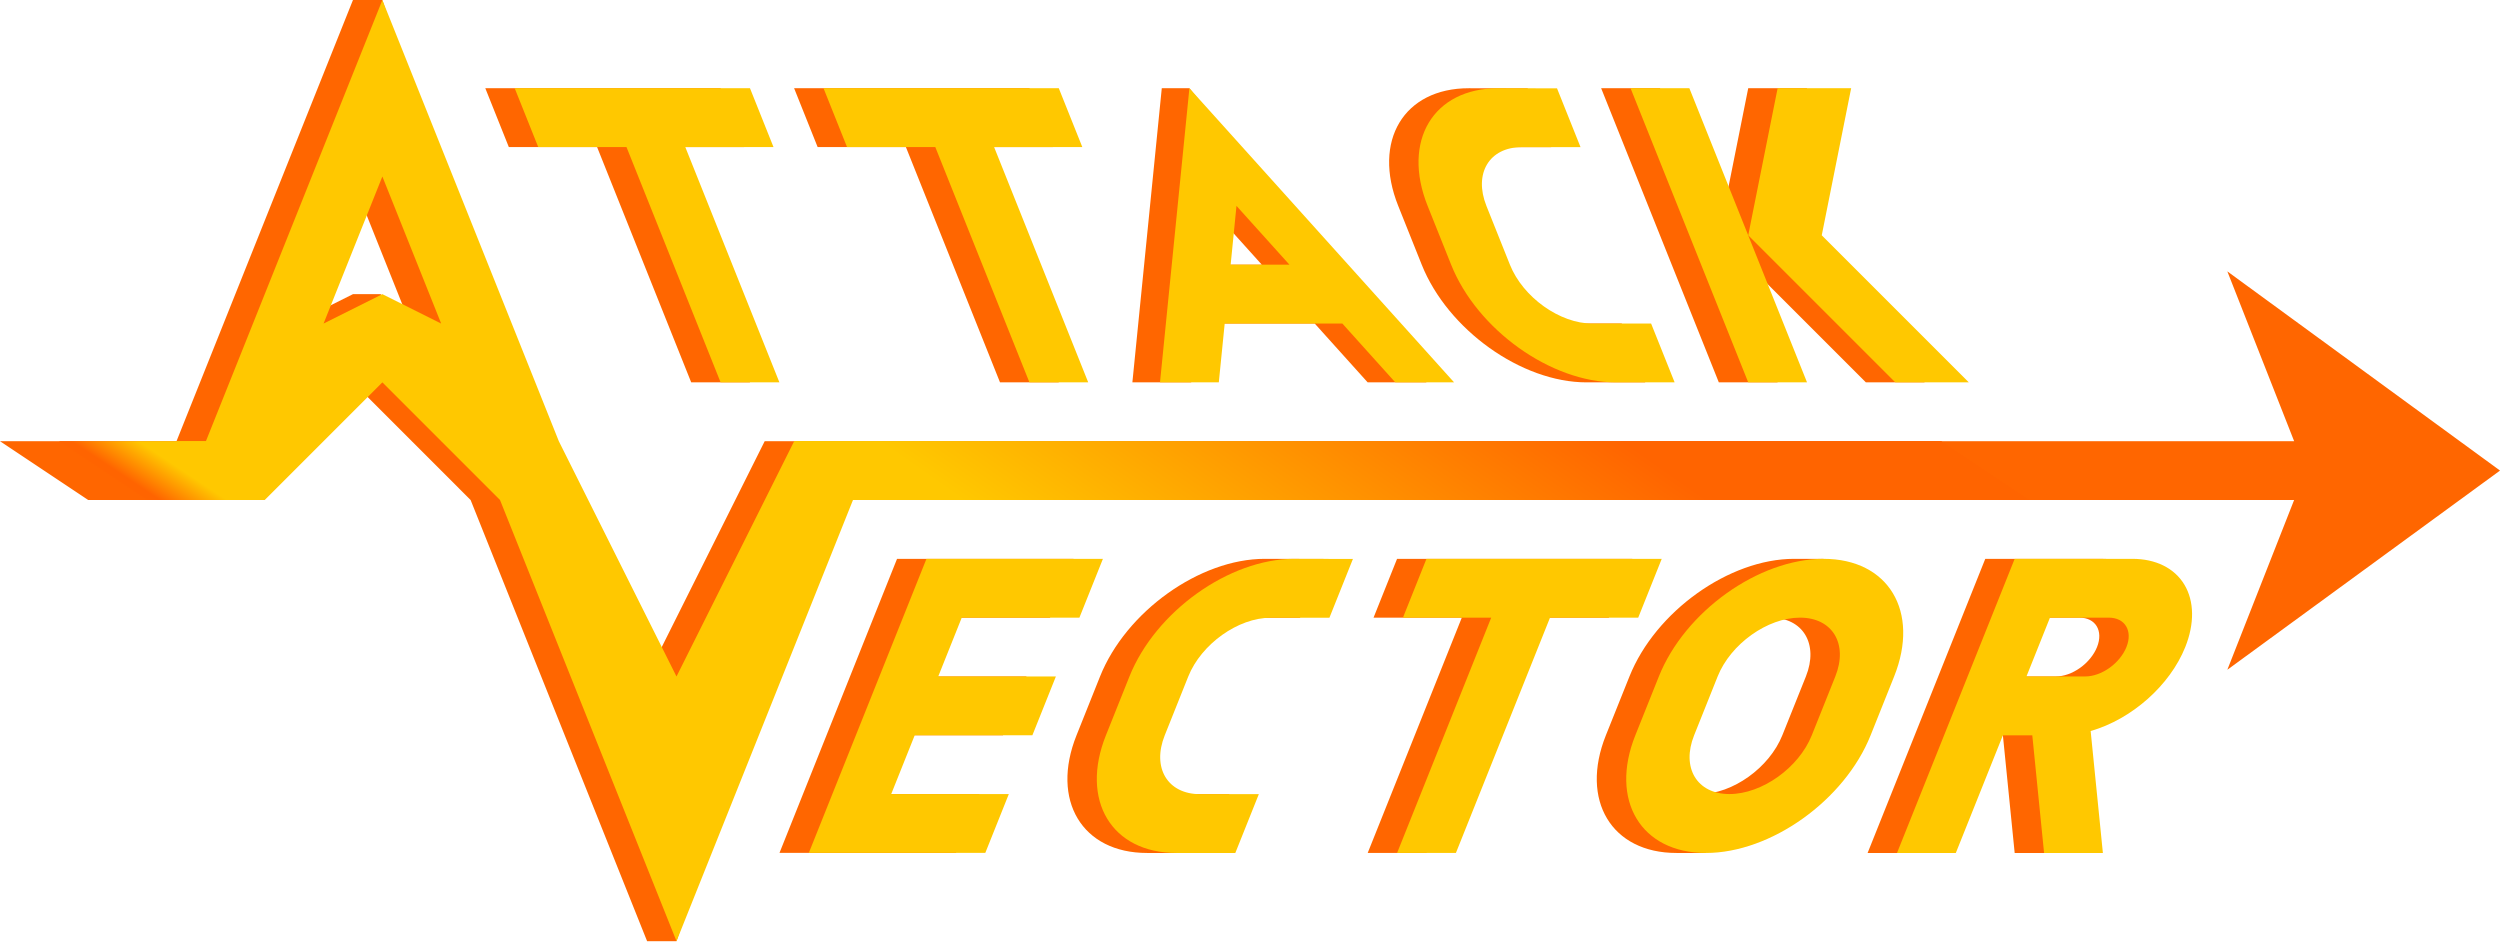
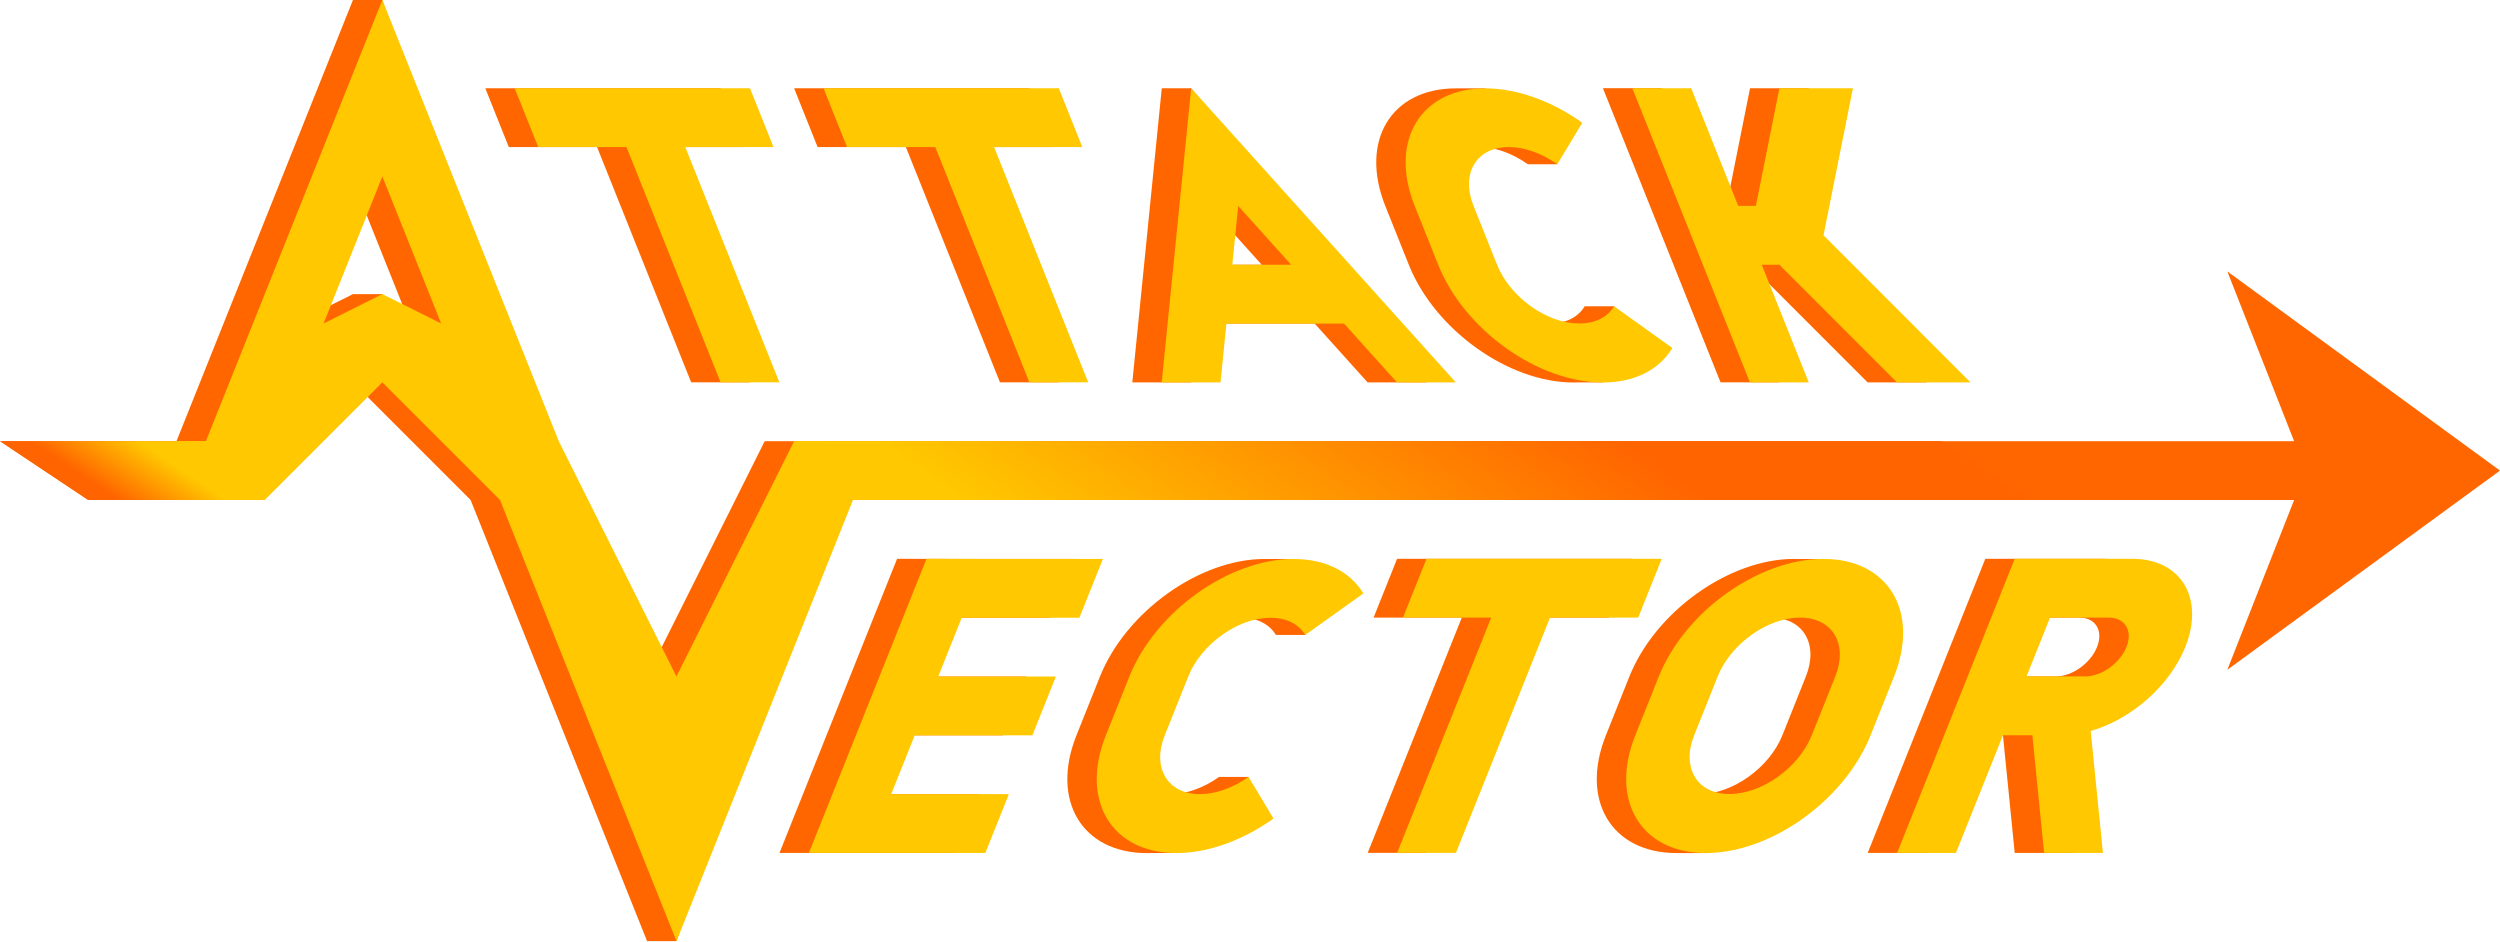
<svg xmlns="http://www.w3.org/2000/svg" xmlns:xlink="http://www.w3.org/1999/xlink" width="680" height="256" viewBox="0 0 179.917 67.733" version="1.1" id="svg1">
  <defs id="defs1">
+     <linearGradient id="linearGradient124">
+       <stop style="stop-color:#ffc800;stop-opacity:1;" offset="0.043" id="stop123" />
+       <stop style="stop-color:#ff6400;stop-opacity:1;" offset="0.611" id="stop124" />
+     </linearGradient>
    <linearGradient id="linearGradient218">
      <stop style="stop-color:#ffc800;stop-opacity:1;" offset="0.043" id="stop217" />
      <stop style="stop-color:#ff6400;stop-opacity:1;" offset="0.64" id="stop218" />
    </linearGradient>
    <linearGradient id="linearGradient215">
      <stop style="stop-color:#ffc800;stop-opacity:1;" offset="0.043" id="stop215" />
      <stop style="stop-color:#ff6400;stop-opacity:1;" offset="0.396" id="stop216" />
    </linearGradient>
-     <linearGradient xlink:href="#linearGradient218" id="linearGradient329" gradientUnits="userSpaceOnUse" gradientTransform="matrix(-2,0,0,-2,111.3896,292.6291)" x1="22.754" y1="82.55" x2="19.05" y2="87.842" />
-     <linearGradient xlink:href="#linearGradient218" id="linearGradient330" gradientUnits="userSpaceOnUse" gradientTransform="matrix(-2,0,0,-2,111.3896,292.6291)" x1="22.754" y1="82.55" x2="19.05" y2="87.842" />
-     <linearGradient xlink:href="#linearGradient215" id="linearGradient331" gradientUnits="userSpaceOnUse" gradientTransform="matrix(2,0,0,2,9.789583,-36.5125)" x1="22.754" y1="82.55" x2="22.225" y2="83.344" />
+     <linearGradient xlink:href="#linearGradient218" id="linearGradient329" gradientUnits="userSpaceOnUse" gradientTransform="matrix(-8,0,0,-8,241.3,692.15)" x1="22.754" y1="82.55" x2="19.05" y2="87.842" />
+     <linearGradient xlink:href="#linearGradient218" id="linearGradient330" gradientUnits="userSpaceOnUse" gradientTransform="matrix(-8,0,0,-8,241.3,692.15)" x1="22.754" y1="82.55" x2="19.05" y2="87.842" />
+     <linearGradient xlink:href="#linearGradient215" id="linearGradient331" gradientUnits="userSpaceOnUse" gradientTransform="matrix(8,0,0,8,-165.1,-624.4166)" x1="22.754" y1="82.55" x2="22.225" y2="83.344" />
+     <linearGradient xlink:href="#linearGradient124" id="linearGradient29" gradientUnits="userSpaceOnUse" gradientTransform="matrix(2,0,0,2,-27.78125,-151.8708)" x1="22.754" y1="82.55" x2="22.225" y2="83.344" />
+     <linearGradient xlink:href="#linearGradient218" id="linearGradient30" gradientUnits="userSpaceOnUse" gradientTransform="matrix(-2,0,0,-2,73.81873,177.2708)" x1="22.754" y1="82.55" x2="19.05" y2="87.842" />
+     <linearGradient xlink:href="#linearGradient218" id="linearGradient31" gradientUnits="userSpaceOnUse" gradientTransform="matrix(-2,0,0,-2,73.81873,177.2708)" x1="22.754" y1="82.55" x2="19.05" y2="87.842" />
  </defs>
-   <g id="g1" transform="translate(-51.06458,-119.5917)">
-     <g id="g2" transform="matrix(4,0,0,4,-153.1937,-358.775)" style="stroke-width:0.25">
-       <path id="path303" style="fill:#ff6600;fill-opacity:1;stroke:none;stroke-width:0.007;stroke-linejoin:miter;stroke-miterlimit:5;stroke-dasharray:none" d="m 57.415,119.592 -3.175,7.938 -3.175,-10e-6 1.587,1.058 2.646,1e-5 2.117,-2.117 2.117,2.117 3.175,7.937 0.529,1e-5 2.646,-7.938 26.458,-1e-5 -1.202,3.055 4.906,-3.584 -4.906,-3.584 1.202,3.055 -27.517,10e-6 -2.117,4.233 -2.117,-4.233 -2.646,-7.938 z m -0.032,3.175 1.058,2.646 -0.529,-0.529 -0.497,1e-5 -1.058,0.529 z" />
-       <path style="fill:#ff6600;fill-opacity:1;stroke:none;stroke-width:0.007;stroke-linecap:butt;stroke-linejoin:miter;stroke-miterlimit:5;stroke-dasharray:none" d="m 65.352,121.179 h 4.233 l 0.423,1.058 h -1.587 l 1.693,4.233 h -1.058 l -1.693,-4.233 h -1.588 z" id="path304" />
-       <path style="fill:#ff6600;fill-opacity:1;stroke:none;stroke-width:0.007;stroke-linecap:butt;stroke-linejoin:miter;stroke-miterlimit:5;stroke-dasharray:none" d="m 59.796,121.179 h 4.233 l 0.423,1.058 h -1.587 l 1.693,4.233 h -1.058 l -1.693,-4.233 h -1.588 z" id="path305" />
-       <path id="path306" style="fill:#ff6600;fill-opacity:1;stroke:none;stroke-width:0.007;stroke-linecap:butt;stroke-linejoin:round;stroke-miterlimit:5;stroke-dasharray:none" d="m 77.491,121.179 a 2.582,1.735 39.345 0 0 -1.27,2.117 l 0.423,1.058 a 2.582,1.735 39.345 0 0 2.963,2.117 h 1.058 l -0.423,-1.058 h -1.058 a 1.291,0.868 39.345 0 1 -1.482,-1.058 l -0.423,-1.058 a 1.291,0.868 39.345 0 1 0.635,-1.058 h 1.058 l -0.423,-1.058 z" />
-       <path style="fill:#ff6600;fill-opacity:1;stroke:none;stroke-width:0.007;stroke-linecap:butt;stroke-linejoin:miter;stroke-miterlimit:5;stroke-dasharray:none" d="m 81.989,126.471 -2.117,-5.292 h 1.058 l 2.117,5.292 z" id="path307" />
-       <path style="fill:#ff6600;fill-opacity:1;stroke:none;stroke-width:0.007;stroke-linecap:butt;stroke-linejoin:miter;stroke-miterlimit:5;stroke-dasharray:none" d="m 81.989,123.825 0.529,-2.646 h 1.058 l -0.529,2.646 2.646,2.646 h -1.058 z" id="path308" />
-       <path id="path309" style="fill:#ff6600;fill-opacity:1;stroke:none;stroke-width:0.007;stroke-linecap:butt;stroke-linejoin:miter;stroke-miterlimit:5;stroke-dasharray:none" d="m 71.967,121.179 -0.529,5.292 h 1.058 l 0.106,-1.058 h 2.117 l 0.952,1.058 h 1.058 l -4.265,-5.292 z m 0.847,2.117 0.953,1.058 h -1.058 z" />
-       <path id="path310" style="fill:#ff6600;fill-opacity:1;stroke:none;stroke-width:0.007;stroke-linecap:butt;stroke-linejoin:miter;stroke-miterlimit:5;stroke-dasharray:none" d="m 86.783,129.646 -2.117,5.292 h 1.058 l 0.847,-2.117 h 0.529 l 0.212,2.117 h 1.058 l -0.22,-2.194 a 1.301,1.936 50.655 0 0 1.702,-1.51 1.301,1.936 50.655 0 0 -0.953,-1.587 h -0.002 z m 0.635,1.058 h 1.055 0.003 a 0.434,0.645 50.655 0 1 0.318,0.529 0.434,0.645 50.655 0 1 -0.741,0.529 h -1.058 z" />
-       <path style="fill:#ff6600;fill-opacity:1;stroke:none;stroke-width:0.007;stroke-linecap:butt;stroke-linejoin:miter;stroke-miterlimit:5;stroke-dasharray:none" d="m 67.204,129.646 h 3.175 l -0.423,1.058 h -2.117 l -0.423,1.058 h 2.117 l -0.423,1.058 h -2.117 l -0.423,1.058 h 2.117 l -0.423,1.058 h -3.175 z" id="path311" />
-       <path style="fill:#ff6600;fill-opacity:1;stroke:none;stroke-width:0.007;stroke-linecap:butt;stroke-linejoin:miter;stroke-miterlimit:5;stroke-dasharray:none" d="m 76.2,129.646 h 4.233 l -0.423,1.058 h -1.587 l -1.693,4.233 h -1.058 l 1.693,-4.233 h -1.588 z" id="path312" />
-       <path id="path313" style="fill:#ff6600;fill-opacity:1;stroke:none;stroke-width:0.007;stroke-linecap:butt;stroke-linejoin:round;stroke-miterlimit:5;stroke-dasharray:none" d="m 73.819,129.646 a 1.735,2.582 50.655 0 0 -2.963,2.117 l -0.423,1.058 a 1.735,2.582 50.655 0 0 1.27,2.117 l 1.058,2e-5 0.423,-1.058 h -1.058 a 0.868,1.291 50.655 0 1 -0.635,-1.058 l 0.423,-1.058 a 0.868,1.291 50.655 0 1 1.482,-1.058 h 1.058 l 0.423,-1.058 z" />
-       <path id="path314" style="fill:#ff6600;fill-opacity:1;stroke:none;stroke-width:0.007;stroke-linecap:butt;stroke-linejoin:round;stroke-miterlimit:5;stroke-dasharray:none" d="m 83.344,129.646 c -1.169,0 -2.496,0.948 -2.963,2.117 l -0.424,1.058 c -0.468,1.169 0.101,2.117 1.27,2.117 h 0.529 v -0.061 c 1.016,-0.226 2.036,-1.061 2.434,-2.056 l 0.424,-1.058 c 0.39,-0.976 0.059,-1.797 -0.741,-2.042 v -0.074 z m -0.424,1.058 c 0.585,0 0.869,0.474 0.636,1.058 l -0.424,1.058 c -0.234,0.585 -0.897,1.058 -1.481,1.058 -0.585,0 -0.869,-0.474 -0.636,-1.058 l 0.424,-1.058 c 0.234,-0.585 0.897,-1.058 1.481,-1.058 z" />
-       <path id="path315" style="fill:#ffc800;fill-opacity:1;stroke:none;stroke-width:0.007;stroke-linejoin:miter;stroke-miterlimit:5;stroke-dasharray:none" d="m 57.944,119.592 -3.175,7.938 h -0.529 l 1.058,1.058 h 0.529 l 2.117,-2.117 2.117,2.117 3.175,7.937 3.175,-7.937 h 0.529 l -1.058,-1.058 h -0.529 l -2.117,4.233 -2.117,-4.233 z m 0,3.175 1.058,2.646 -1.058,-0.529 -1.058,0.529 z" />
-       <path id="path316" style="fill:#ffc800;fill-opacity:1;stroke:none;stroke-width:0.007;stroke-linecap:butt;stroke-linejoin:miter;stroke-miterlimit:5;stroke-dasharray:none" d="m 87.312,129.646 -2.117,5.292 h 1.058 l 0.847,-2.117 h 0.529 l 0.212,2.117 h 1.058 l -0.22,-2.194 a 1.301,1.936 50.655 0 0 1.702,-1.51 1.301,1.936 50.655 0 0 -0.953,-1.588 h -0.002 z m 0.635,1.058 h 1.055 0.003 a 0.434,0.645 50.655 0 1 0.318,0.529 0.434,0.645 50.655 0 1 -0.741,0.529 h -1.058 z" />
-       <path style="fill:#ffc800;fill-opacity:1;stroke:none;stroke-width:0.007;stroke-linecap:butt;stroke-linejoin:miter;stroke-miterlimit:5;stroke-dasharray:none" d="m 67.733,129.646 h 3.175 l -0.423,1.058 h -2.117 l -0.423,1.058 h 2.117 l -0.423,1.058 h -2.117 l -0.423,1.058 H 69.215 l -0.423,1.058 h -3.175 z" id="path317" />
-       <path style="fill:#ffc800;fill-opacity:1;stroke:none;stroke-width:0.007;stroke-linecap:butt;stroke-linejoin:miter;stroke-miterlimit:5;stroke-dasharray:none" d="m 76.729,129.646 h 4.233 l -0.423,1.058 h -1.587 l -1.693,4.233 h -1.058 l 1.693,-4.233 h -1.588 z" id="path318" />
-       <path id="path319" style="fill:#ffc800;fill-opacity:1;stroke:none;stroke-width:0.007;stroke-linecap:butt;stroke-linejoin:round;stroke-miterlimit:5;stroke-dasharray:none" d="m 74.348,129.646 a 1.735,2.582 50.655 0 0 -2.963,2.117 l -0.423,1.058 a 1.735,2.582 50.655 0 0 1.27,2.117 h 1.058 l 0.423,-1.058 h -1.058 a 0.868,1.291 50.655 0 1 -0.635,-1.058 l 0.423,-1.058 a 0.868,1.291 50.655 0 1 1.482,-1.058 h 1.058 l 0.423,-1.058 z" />
-       <path id="path320" style="fill:#ffc800;fill-opacity:1;stroke:none;stroke-width:0.007;stroke-linecap:butt;stroke-linejoin:round;stroke-miterlimit:5;stroke-dasharray:none" d="m 83.873,129.646 c -1.169,-1e-5 -2.496,0.948 -2.963,2.117 l -0.423,1.058 c -0.468,1.169 0.101,2.117 1.27,2.117 1.169,0 2.496,-0.948 2.963,-2.117 l 0.423,-1.058 c 0.468,-1.169 -0.101,-2.117 -1.27,-2.117 z m -0.423,1.058 c 0.585,0 0.869,0.474 0.635,1.058 l -0.423,1.058 c -0.234,0.585 -0.897,1.058 -1.482,1.058 -0.585,0 -0.869,-0.474 -0.635,-1.058 l 0.423,-1.058 c 0.234,-0.585 0.897,-1.058 1.482,-1.058 z" />
-       <path style="fill:#ffc800;fill-opacity:1;stroke:none;stroke-width:0.007;stroke-linecap:butt;stroke-linejoin:miter;stroke-miterlimit:5;stroke-dasharray:none" d="m 65.881,121.179 h 4.233 l 0.423,1.058 h -1.587 l 1.693,4.233 h -1.058 l -1.693,-4.233 h -1.588 z" id="path321" />
-       <path style="fill:#ffc800;fill-opacity:1;stroke:none;stroke-width:0.007;stroke-linecap:butt;stroke-linejoin:miter;stroke-miterlimit:5;stroke-dasharray:none" d="m 60.325,121.179 h 4.233 l 0.423,1.058 h -1.587 l 1.693,4.233 h -1.058 l -1.693,-4.233 h -1.588 z" id="path322" />
-       <path id="path323" style="fill:#ffc800;fill-opacity:1;stroke:none;stroke-width:0.007;stroke-linecap:butt;stroke-linejoin:round;stroke-miterlimit:5;stroke-dasharray:none" d="m 78.02,121.179 a 2.582,1.735 39.345 0 0 -1.27,2.117 l 0.423,1.058 a 2.582,1.735 39.345 0 0 2.963,2.117 h 1.058 l -0.423,-1.058 h -1.058 a 1.291,0.868 39.345 0 1 -1.482,-1.058 l -0.423,-1.058 a 1.291,0.868 39.345 0 1 0.635,-1.058 h 1.058 l -0.423,-1.058 z" />
-       <path style="fill:#ffc800;fill-opacity:1;stroke:none;stroke-width:0.007;stroke-linecap:butt;stroke-linejoin:miter;stroke-miterlimit:5;stroke-dasharray:none" d="m 82.518,126.471 -2.117,-5.292 h 1.058 l 2.117,5.292 z" id="path324" />
-       <path style="fill:#ffc800;fill-opacity:1;stroke:none;stroke-width:0.007;stroke-linecap:butt;stroke-linejoin:miter;stroke-miterlimit:5;stroke-dasharray:none" d="m 82.518,123.825 0.529,-2.646 1.323,-1e-5 -0.529,2.646 2.646,2.646 -1.323,10e-6 z" id="path325" />
-       <path id="path326" style="fill:#ffc800;fill-opacity:1;stroke:none;stroke-width:0.007;stroke-linecap:butt;stroke-linejoin:miter;stroke-miterlimit:5;stroke-dasharray:none" d="m 72.464,121.179 -0.529,5.292 h 1.058 l 0.106,-1.058 h 2.117 l 0.952,1.058 h 1.058 z m 0.847,2.117 0.953,1.058 h -1.058 z" />
-       <path style="fill:url(#linearGradient331);fill-opacity:1;stroke:none;stroke-width:0.007;stroke-linecap:butt;stroke-linejoin:round;stroke-miterlimit:5;stroke-dasharray:none" d="m 54.769,127.529 1.058,1.058 h -2.117 l -1.587,-1.058 z" id="path327" />
-       <path style="fill:url(#linearGradient330);fill-opacity:1;stroke:none;stroke-width:0.007;stroke-linecap:butt;stroke-linejoin:round;stroke-miterlimit:5;stroke-dasharray:none" d="m 66.41,128.588 -1.058,-1.058 h 20.637 l 1.587,1.058 z" id="path328" />
-       <path style="fill:url(#linearGradient329);fill-opacity:1;stroke:none;stroke-width:0.007;stroke-linecap:butt;stroke-linejoin:round;stroke-miterlimit:5;stroke-dasharray:none" d="m 66.41,128.588 -1.058,-1.058 h 20.637 l 1.587,1.058 z" id="path329" />
+   <g id="g1" style="display:none">
+     <path id="path303" style="fill:#ff6600;fill-opacity:1;stroke:none;stroke-width:0.026;stroke-linejoin:miter;stroke-miterlimit:5;stroke-dasharray:none" d="m 25.4,0 -12.7,31.75 L 2e-6,31.75 l 6.35,4.233 10.583,4e-5 8.467,-8.467 8.467,8.467 12.7,31.75 2.117,4e-5 10.583,-31.75 105.833,-4e-5 -4.808,12.22 19.625,-14.337 -19.625,-14.337 4.808,12.22 -110.067,4e-5 L 46.567,48.683 38.1,31.75 27.517,0 Z m -0.128,12.7 4.233,10.583 -2.117,-2.117 -1.989,4e-5 -4.233,2.117 z" />
+     <path style="fill:#ff6600;fill-opacity:1;stroke:none;stroke-width:0.026;stroke-linecap:butt;stroke-linejoin:miter;stroke-miterlimit:5;stroke-dasharray:none" d="m 57.15,6.35 h 16.933 l 1.693,4.233 h -6.35 l 6.773,16.933 h -4.233 l -6.773,-16.933 h -6.35 z" id="path304" />
+     <path style="fill:#ff6600;fill-opacity:1;stroke:none;stroke-width:0.026;stroke-linecap:butt;stroke-linejoin:miter;stroke-miterlimit:5;stroke-dasharray:none" d="M 34.925,6.35 H 51.858 l 1.693,4.233 h -6.35 l 6.773,16.933 H 49.742 L 42.968,10.583 h -6.35 z" id="path305" />
+     <path id="path306" style="fill:#ff6600;fill-opacity:1;stroke:none;stroke-width:0.026;stroke-linecap:butt;stroke-linejoin:round;stroke-miterlimit:5;stroke-dasharray:none" d="m 105.705,6.35 a 10.328,6.941 39.345 0 0 -5.08,8.467 l 1.693,4.233 a 10.328,6.941 39.345 0 0 11.853,8.467 h 4.233 l -1.693,-4.233 h -4.233 a 5.164,3.471 39.345 0 1 -5.927,-4.233 l -1.693,-4.233 a 5.164,3.471 39.345 0 1 2.54,-4.233 h 4.233 l -1.693,-4.233 z" />
+     <path style="fill:#ff6600;fill-opacity:1;stroke:none;stroke-width:0.026;stroke-linecap:butt;stroke-linejoin:miter;stroke-miterlimit:5;stroke-dasharray:none" d="M 123.697,27.517 115.23,6.35 h 4.233 l 8.467,21.167 z" id="path307" />
+     <path style="fill:#ff6600;fill-opacity:1;stroke:none;stroke-width:0.026;stroke-linecap:butt;stroke-linejoin:miter;stroke-miterlimit:5;stroke-dasharray:none" d="m 123.697,16.933 2.117,-10.583 h 4.233 l -2.117,10.583 10.583,10.583 h -4.233 z" id="path308" />
+     <path id="path309" style="fill:#ff6600;fill-opacity:1;stroke:none;stroke-width:0.026;stroke-linecap:butt;stroke-linejoin:miter;stroke-miterlimit:5;stroke-dasharray:none" d="m 83.608,6.35 -2.117,21.167 h 4.233 l 0.423,-4.233 h 8.467 l 3.81,4.233 h 4.233 L 85.597,6.35 Z m 3.387,8.467 3.81,4.233 H 86.572 Z" />
+     <path id="path310" style="fill:#ff6600;fill-opacity:1;stroke:none;stroke-width:0.026;stroke-linecap:butt;stroke-linejoin:miter;stroke-miterlimit:5;stroke-dasharray:none" d="m 142.875,40.217 -8.467,21.167 h 4.233 l 3.387,-8.467 h 2.117 l 0.847,8.467 h 4.233 l -0.88,-8.777 a 5.206,7.746 50.655 0 0 6.806,-6.04 5.206,7.746 50.655 0 0 -3.81,-6.35 h -0.008 z m 2.54,4.233 h 4.221 0.012 a 1.735,2.582 50.655 0 1 1.27,2.117 1.735,2.582 50.655 0 1 -2.963,2.117 h -4.233 z" />
+     <path style="fill:#ff6600;fill-opacity:1;stroke:none;stroke-width:0.026;stroke-linecap:butt;stroke-linejoin:miter;stroke-miterlimit:5;stroke-dasharray:none" d="m 64.558,40.217 h 12.7 L 75.565,44.45 h -8.467 l -1.693,4.233 h 8.467 l -1.693,4.233 H 63.712 L 62.018,57.15 h 8.467 l -1.693,4.233 h -12.7 z" id="path311" />
+     <path style="fill:#ff6600;fill-opacity:1;stroke:none;stroke-width:0.026;stroke-linecap:butt;stroke-linejoin:miter;stroke-miterlimit:5;stroke-dasharray:none" d="m 100.542,40.217 h 16.933 L 115.782,44.45 h -6.35 l -6.773,16.933 H 98.425 L 105.198,44.45 h -6.35 z" id="path312" />
+     <path id="path313" style="fill:#ff6600;fill-opacity:1;stroke:none;stroke-width:0.026;stroke-linecap:butt;stroke-linejoin:round;stroke-miterlimit:5;stroke-dasharray:none" d="m 91.017,40.217 a 6.941,10.328 50.655 0 0 -11.853,8.467 l -1.693,4.233 a 6.941,10.328 50.655 0 0 5.08,8.467 l 4.233,8e-5 1.693,-4.233 h -4.233 a 3.471,5.164 50.655 0 1 -2.54,-4.233 l 1.693,-4.233 a 3.471,5.164 50.655 0 1 5.927,-4.233 h 4.233 L 95.25,40.217 Z" />
+     <path id="path314" style="fill:#ff6600;fill-opacity:1;stroke:none;stroke-width:0.026;stroke-linecap:butt;stroke-linejoin:round;stroke-miterlimit:5;stroke-dasharray:none" d="m 129.117,40.217 c -4.676,0 -9.982,3.791 -11.853,8.467 l -1.695,4.233 c -1.87,4.676 0.405,8.467 5.081,8.467 h 2.117 v -0.244 c 4.063,-0.906 8.144,-4.243 9.736,-8.223 l 1.695,-4.233 c 1.561,-3.902 0.234,-7.188 -2.964,-8.169 v -0.298 z m -1.695,4.233 c 2.338,0 3.478,1.895 2.542,4.233 l -1.695,4.233 c -0.935,2.338 -3.586,4.233 -5.924,4.233 -2.338,0 -3.478,-1.895 -2.542,-4.233 l 1.695,-4.233 c 0.935,-2.338 3.586,-4.233 5.924,-4.233 z" />
+     <path id="path315" style="fill:#ffc800;fill-opacity:1;stroke:none;stroke-width:0.026;stroke-linejoin:miter;stroke-miterlimit:5;stroke-dasharray:none" d="m 27.517,4e-5 -12.7,31.75 h -2.117 l 4.233,4.233 h 2.117 l 8.467,-8.467 8.467,8.467 12.7,31.75 L 61.383,35.983 h 2.117 L 59.267,31.75 H 57.15 L 48.683,48.683 40.217,31.75 Z m 0,12.7 4.233,10.583 -4.233,-2.117 -4.233,2.117 z" />
+     <path id="path316" style="fill:#ffc800;fill-opacity:1;stroke:none;stroke-width:0.026;stroke-linecap:butt;stroke-linejoin:miter;stroke-miterlimit:5;stroke-dasharray:none" d="m 144.992,40.217 -8.467,21.167 h 4.233 l 3.387,-8.467 h 2.117 l 0.847,8.467 h 4.233 l -0.88,-8.777 a 5.206,7.746 50.655 0 0 6.806,-6.04 5.206,7.746 50.655 0 0 -3.81,-6.35 h -0.008 z m 2.54,4.233 h 4.221 0.012 a 1.735,2.582 50.655 0 1 1.27,2.117 1.735,2.582 50.655 0 1 -2.963,2.117 h -4.233 z" />
+     <path style="fill:#ffc800;fill-opacity:1;stroke:none;stroke-width:0.026;stroke-linecap:butt;stroke-linejoin:miter;stroke-miterlimit:5;stroke-dasharray:none" d="m 66.675,40.217 h 12.7 l -1.693,4.233 h -8.467 l -1.693,4.233 h 8.467 l -1.693,4.233 h -8.467 l -1.693,4.233 h 8.467 l -1.693,4.233 h -12.7 z" id="path317" />
+     <path style="fill:#ffc800;fill-opacity:1;stroke:none;stroke-width:0.026;stroke-linecap:butt;stroke-linejoin:miter;stroke-miterlimit:5;stroke-dasharray:none" d="m 102.658,40.217 h 16.933 l -1.693,4.233 h -6.35 l -6.773,16.933 h -4.233 l 6.773,-16.933 h -6.35 z" id="path318" />
+     <path id="path319" style="fill:#ffc800;fill-opacity:1;stroke:none;stroke-width:0.026;stroke-linecap:butt;stroke-linejoin:round;stroke-miterlimit:5;stroke-dasharray:none" d="m 93.133,40.217 a 6.941,10.328 50.655 0 0 -11.853,8.467 l -1.693,4.233 a 6.941,10.328 50.655 0 0 5.08,8.467 h 4.233 l 1.693,-4.233 h -4.233 a 3.471,5.164 50.655 0 1 -2.54,-4.233 l 1.693,-4.233 a 3.471,5.164 50.655 0 1 5.927,-4.233 h 4.233 l 1.693,-4.233 z" />
+     <path id="path320" style="fill:#ffc800;fill-opacity:1;stroke:none;stroke-width:0.026;stroke-linecap:butt;stroke-linejoin:round;stroke-miterlimit:5;stroke-dasharray:none" d="m 131.233,40.217 c -4.676,-4e-5 -9.983,3.791 -11.853,8.467 l -1.693,4.233 c -1.87,4.676 0.404,8.467 5.08,8.467 4.676,0 9.983,-3.791 11.853,-8.467 l 1.693,-4.233 c 1.87,-4.676 -0.404,-8.467 -5.08,-8.467 z M 129.54,44.45 c 2.338,0 3.475,1.895 2.54,4.233 l -1.693,4.233 c -0.935,2.338 -3.589,4.233 -5.927,4.233 -2.338,0 -3.475,-1.895 -2.54,-4.233 l 1.693,-4.233 c 0.935,-2.338 3.589,-4.233 5.927,-4.233 z" />
+     <path style="fill:#ffc800;fill-opacity:1;stroke:none;stroke-width:0.026;stroke-linecap:butt;stroke-linejoin:miter;stroke-miterlimit:5;stroke-dasharray:none" d="m 59.267,6.35 h 16.933 l 1.693,4.233 h -6.35 l 6.773,16.933 h -4.233 l -6.773,-16.933 h -6.35 z" id="path321" />
+     <path style="fill:#ffc800;fill-opacity:1;stroke:none;stroke-width:0.026;stroke-linecap:butt;stroke-linejoin:miter;stroke-miterlimit:5;stroke-dasharray:none" d="M 37.042,6.35 H 53.975 l 1.693,4.233 h -6.35 l 6.773,16.933 H 51.858 L 45.085,10.583 h -6.35 z" id="path322" />
+     <path id="path323" style="fill:#ffc800;fill-opacity:1;stroke:none;stroke-width:0.026;stroke-linecap:butt;stroke-linejoin:round;stroke-miterlimit:5;stroke-dasharray:none" d="m 107.822,6.35 a 10.328,6.941 39.345 0 0 -5.08,8.467 l 1.693,4.233 a 10.328,6.941 39.345 0 0 11.853,8.467 h 4.233 l -1.693,-4.233 h -4.233 A 5.164,3.471 39.345 0 1 108.669,19.05 l -1.693,-4.233 a 5.164,3.471 39.345 0 1 2.54,-4.233 h 4.233 L 112.055,6.35 Z" />
+     <path style="fill:#ffc800;fill-opacity:1;stroke:none;stroke-width:0.026;stroke-linecap:butt;stroke-linejoin:miter;stroke-miterlimit:5;stroke-dasharray:none" d="M 125.814,27.517 117.347,6.35 h 4.233 l 8.467,21.167 z" id="path324" />
+     <path style="fill:#ffc800;fill-opacity:1;stroke:none;stroke-width:0.026;stroke-linecap:butt;stroke-linejoin:miter;stroke-miterlimit:5;stroke-dasharray:none" d="m 125.814,16.933 2.117,-10.583 5.292,-4e-5 -2.117,10.583 10.583,10.583 -5.292,4e-5 z" id="path325" />
+     <path id="path326" style="fill:#ffc800;fill-opacity:1;stroke:none;stroke-width:0.026;stroke-linecap:butt;stroke-linejoin:miter;stroke-miterlimit:5;stroke-dasharray:none" d="m 85.597,6.35 -2.117,21.167 h 4.233 l 0.423,-4.233 h 8.467 l 3.81,4.233 h 4.233 z m 3.387,8.467 3.81,4.233 h -4.233 z" />
+     <path style="fill:url(#linearGradient331);fill-opacity:1;stroke:none;stroke-width:0.026;stroke-linecap:butt;stroke-linejoin:round;stroke-miterlimit:5;stroke-dasharray:none" d="m 14.817,31.75 4.233,4.233 h -8.467 l -6.35,-4.233 z" id="path327" />
+     <path style="fill:url(#linearGradient330);fill-opacity:1;stroke:none;stroke-width:0.026;stroke-linecap:butt;stroke-linejoin:round;stroke-miterlimit:5;stroke-dasharray:none" d="m 61.383,35.983 -4.233,-4.233 h 82.55 l 6.35,4.233 z" id="path328" />
+     <path style="fill:url(#linearGradient329);fill-opacity:1;stroke:none;stroke-width:0.026;stroke-linecap:butt;stroke-linejoin:round;stroke-miterlimit:5;stroke-dasharray:none" d="m 61.383,35.983 -4.233,-4.233 h 82.55 l 6.35,4.233 z" id="path329" />
+   </g>
+   <g id="g150" style="display:none">
+     <path id="rect35" style="fill:#ffc800;fill-opacity:1;stroke-width:0.026;stroke-linejoin:round;stroke-miterlimit:5" d="m 43.921,27.781 v 5.292 h 1.058 v -2.646 -2.646 z m 1.058,2.646 1.587,2.646 h 1.323 l -1.587,-2.646 1.587,-2.646 h -1.323 z" />
+     <g id="g126">
+       <path id="path125" style="fill:#ff6600;fill-opacity:1;stroke-width:0.026;stroke-linejoin:round;stroke-miterlimit:5" d="m 23.283,21.963 c -1.169,0 -2.117,0.948 -2.117,2.117 v 1.058 c -1.81e-4,1.169 0.947,2.117 2.116,2.117 0.031,-4e-6 0.063,-6.98e-4 0.094,-0.002 h 0.436 v -0.065 c 0.363,-0.094 0.699,-0.284 0.968,-0.554 L 24.56,25.884 H 24.031 c -0.198,0.198 -0.468,0.31 -0.748,0.31 -0.585,0 -1.058,-0.474 -1.058,-1.058 v -1.058 c 9.1e-5,-0.585 0.474,-1.058 1.059,-1.058 0.281,4.2e-5 0.55,0.112 0.748,0.31 h 0.529 l 0.218,-0.747 c -0.269,-0.269 -0.604,-0.458 -0.967,-0.552 v -0.067 z" />
+       <path id="path57" style="fill:#ff6600;fill-opacity:1;stroke-width:0.026;stroke-linejoin:round;stroke-miterlimit:5" d="m 32.808,21.962 a 2.117,2.117 45.003 0 0 -2.117,2.117 v 1.058 a 2.117,2.117 45.003 0 0 2.116,2.117 2.117,2.117 45.003 0 0 10e-4,0 2.117,2.117 45.003 0 0 0.001,0 h 0.527 v -0.067 a 2.117,2.117 45.003 0 0 1.588,-2.049 V 24.079 a 2.117,2.117 45.003 0 0 -1.587,-2.049 v -0.067 h -0.527 z m 0,1.056 a 1.058,1.058 45.003 0 1 1.058,1.058 1.058,1.058 45.003 0 1 0,0.002 v 1.054 a 1.058,1.058 45.003 0 1 0,0.002 1.058,1.058 45.003 0 1 -1.058,1.058 1.058,1.058 45.003 0 1 -1.058,-1.058 v -1.058 a 1.058,1.058 45.003 0 1 1.059,-1.058 z" />
+       <path id="path59" style="fill:#ff6600;fill-opacity:1;stroke-width:0.026;stroke-linejoin:round;stroke-miterlimit:5" d="m 25.665,21.96 -1.65e-4,1.058 h 1.587 l -6.61e-4,4.233 h 1.058 l 6.61e-4,-4.233 h 1.587 l 1.65e-4,-1.058 h -1.587 -1.058 z" />
+       <path id="path60" style="fill:#ff6600;fill-opacity:1;stroke-width:0.026;stroke-linejoin:round;stroke-miterlimit:5" d="m 16.669,21.96 -8.26e-4,5.292 h 1.058 2.117 l 1.65e-4,-1.058 h -2.117 l 1.65e-4,-1.058 h 2.117 l 1.66e-4,-1.058 h -2.117 l 1.65e-4,-1.058 h 2.117 l 1.65e-4,-1.058 h -2.117 z" />
+       <path id="path61" style="fill:#ff6600;fill-opacity:1;stroke:none;stroke-width:0.026;stroke-linecap:butt;stroke-linejoin:miter;stroke-miterlimit:5;stroke-dasharray:none" d="m 36.248,21.96 -8.93e-4,5.292 h 1.058 l 3.68e-4,-2.117 h 0.529 l 1.058,2.117 h 1.058 l -1.097,-2.194 a 1.587,1.588 45.017 0 0 1.098,-1.51 1.587,1.588 45.017 0 0 -1.587,-1.588 h -0.002 z m 1.058,1.058 h 1.055 0.003 a 0.529,0.529 44.812 0 1 0.529,0.529 0.529,0.529 44.812 0 1 -0.529,0.529 h -1.058 z" />
+       <path id="path62" style="fill:#ffc800;fill-opacity:1;stroke-width:0.026;stroke-linejoin:round;stroke-miterlimit:5" d="m 33.337,21.962 a 2.117,2.117 45.003 0 0 -2.117,2.117 l -1.65e-4,1.058 a 2.117,2.117 45.003 0 0 2.116,2.117 2.117,2.117 45.003 0 0 2.117,-2.117 l 1.65e-4,-1.058 A 2.117,2.117 45.003 0 0 33.337,21.962 Z m -1.65e-4,1.056 a 1.058,1.058 45.003 0 1 1.058,1.058 1.058,1.058 45.003 0 1 -10e-7,0.002 l -1.63e-4,1.054 a 1.058,1.058 45.003 0 1 -10e-7,0.002 1.058,1.058 45.003 0 1 -1.058,1.058 1.058,1.058 45.003 0 1 -1.058,-1.058 l 1.65e-4,-1.058 a 1.058,1.058 45.003 0 1 1.059,-1.058 z" />
+       <path id="path63" style="fill:#ffc800;fill-opacity:1;stroke-width:0.026;stroke-linejoin:round;stroke-miterlimit:5" d="m 23.812,21.962 a 2.117,2.117 45.003 0 0 -2.117,2.117 l -1.65e-4,1.058 a 2.117,2.117 45.003 0 0 2.116,2.117 2.117,2.117 45.003 0 0 1.498,-0.621 l -0.749,-0.749 a 1.058,1.058 45.003 0 1 -0.748,0.31 1.058,1.058 45.003 0 1 -1.058,-1.058 l 1.66e-4,-1.058 a 1.058,1.058 45.003 0 1 1.058,-1.058 1.058,1.058 45.003 0 1 0.748,0.31 l 0.747,-0.747 a 2.117,2.117 45.003 0 0 -1.495,-0.619 z" />
+       <path id="path64" style="fill:#ffc800;fill-opacity:1;stroke-width:0.026;stroke-linejoin:round;stroke-miterlimit:5" d="m 26.194,21.96 -1.65e-4,1.058 h 1.587 l -6.61e-4,4.233 h 1.058 l 6.61e-4,-4.233 h 1.587 l 1.65e-4,-1.058 h -1.587 -1.058 z" />
+       <path id="path65" style="fill:#ffc800;fill-opacity:1;stroke-width:0.026;stroke-linejoin:round;stroke-miterlimit:5" d="m 17.198,21.96 -8.26e-4,5.292 h 1.058 2.117 l 1.65e-4,-1.058 h -2.117 l 1.65e-4,-1.058 h 2.117 l 1.66e-4,-1.058 h -2.117 l 1.65e-4,-1.058 h 2.117 l 1.65e-4,-1.058 h -2.117 z" />
+       <path id="path66" style="fill:#ffc800;fill-opacity:1;stroke:none;stroke-width:0.026;stroke-linecap:butt;stroke-linejoin:miter;stroke-miterlimit:5;stroke-dasharray:none" d="m 36.777,21.96 -8.93e-4,5.292 h 1.058 l 3.68e-4,-2.117 h 0.529 l 1.058,2.117 h 1.058 l -1.097,-2.194 a 1.587,1.588 45.017 0 0 1.098,-1.51 1.587,1.588 45.017 0 0 -1.587,-1.588 h -0.002 z m 1.058,1.058 h 1.055 0.003 a 0.529,0.529 44.812 0 1 0.529,0.529 0.529,0.529 44.812 0 1 -0.529,0.529 h -1.058 z" />
+     </g>
+     <g id="g127">
+       <path style="fill:#ff6600;fill-opacity:1;stroke:none;stroke-width:0.026;stroke-linecap:butt;stroke-linejoin:miter;stroke-miterlimit:5;stroke-dasharray:none" d="m 22.754,29.633 h 4.233 l 1.1e-5,1.058 h -1.587 l -1e-6,4.233 h -1.058 l -2e-6,-4.233 H 22.754 Z" id="path67" />
+       <path style="fill:#ff6600;fill-opacity:1;stroke:none;stroke-width:0.026;stroke-linecap:butt;stroke-linejoin:miter;stroke-miterlimit:5;stroke-dasharray:none" d="m 17.198,29.633 h 4.233 l 1.1e-5,1.058 h -1.587 l 2e-6,4.233 h -1.058 l -2e-6,-4.233 h -1.588 z" id="path68" />
+       <path style="fill:#ff6600;fill-opacity:1;stroke:none;stroke-width:0.026;stroke-linecap:butt;stroke-linejoin:miter;stroke-miterlimit:5;stroke-dasharray:none" d="m 37.306,34.925 -4e-6,-5.292 h 1.058 l 6e-6,5.292 z" id="path70" />
+       <path style="fill:#ff6600;fill-opacity:1;stroke:none;stroke-width:0.026;stroke-linecap:butt;stroke-linejoin:miter;stroke-miterlimit:5;stroke-dasharray:none" d="m 38.365,32.279 1.587,-2.646 h 1.058 l -1.587,2.646 1.588,2.646 h -1.058 z" id="path71" />
+       <path id="path72" style="fill:#ff6600;fill-opacity:1;stroke:none;stroke-width:0.026;stroke-linecap:butt;stroke-linejoin:miter;stroke-miterlimit:5;stroke-dasharray:none" d="m 29.369,29.633 -2.646,5.292 h 1.058 l 0.529,-1.058 h 2.117 l 0.529,1.058 h 1.058 l -2.117,-5.292 z m 2e-6,2.117 0.529,1.058 h -1.058 z" />
+       <path style="fill:#ffc800;fill-opacity:1;stroke:none;stroke-width:0.026;stroke-linecap:butt;stroke-linejoin:miter;stroke-miterlimit:5;stroke-dasharray:none" d="m 23.283,29.633 h 4.233 l 1.1e-5,1.058 h -1.587 l 2e-6,4.233 h -1.058 l -2e-6,-4.233 h -1.588 z" id="path73" />
+       <path style="fill:#ffc800;fill-opacity:1;stroke:none;stroke-width:0.026;stroke-linecap:butt;stroke-linejoin:miter;stroke-miterlimit:5;stroke-dasharray:none" d="m 17.727,29.633 h 4.233 l 1.1e-5,1.058 h -1.587 l 2e-6,4.233 h -1.058 l -1e-6,-4.233 h -1.588 z" id="path74" />
+       <path style="fill:#ffc800;fill-opacity:1;stroke:none;stroke-width:0.026;stroke-linecap:butt;stroke-linejoin:miter;stroke-miterlimit:5;stroke-dasharray:none" d="m 37.835,34.925 -4e-6,-5.292 h 1.058 l -10e-7,5.292 z" id="path76" />
+       <path style="fill:#ffc800;fill-opacity:1;stroke:none;stroke-width:0.026;stroke-linecap:butt;stroke-linejoin:miter;stroke-miterlimit:5;stroke-dasharray:none" d="m 38.894,32.279 1.587,-2.646 1.323,-10e-6 -1.587,2.646 1.588,2.646 -1.323,1e-5 z" id="path77" />
+       <path id="path78" style="fill:#ffc800;fill-opacity:1;stroke:none;stroke-width:0.026;stroke-linecap:butt;stroke-linejoin:miter;stroke-miterlimit:5;stroke-dasharray:none" d="m 29.898,29.633 -2.646,5.292 h 1.058 l 0.529,-1.058 h 2.117 l 0.529,1.058 h 1.058 z m 2e-6,2.117 0.529,1.058 h -1.058 z" />
+       <path id="path79" style="fill:#ff6600;fill-opacity:1;stroke-width:0.026;stroke-linejoin:round;stroke-miterlimit:5" d="m 34.661,29.635 c -1.169,0 -2.117,0.948 -2.117,2.117 V 32.81 c -1.81e-4,1.169 0.947,2.117 2.116,2.117 0.031,-4e-6 0.063,-6.98e-4 0.094,-0.002 h 0.436 v -0.065 c 0.363,-0.094 0.699,-0.284 0.968,-0.554 l -0.22,-0.749 h -0.529 c -0.198,0.198 -0.468,0.31 -0.748,0.31 -0.585,0 -1.058,-0.474 -1.058,-1.058 v -1.058 c 9.1e-5,-0.585 0.474,-1.058 1.059,-1.058 0.281,4.2e-5 0.55,0.112 0.748,0.31 h 0.529 l 0.218,-0.747 C 35.887,29.985 35.552,29.796 35.19,29.703 V 29.635 Z" />
+       <path id="path80" style="fill:#ffc800;fill-opacity:1;stroke-width:0.026;stroke-linejoin:round;stroke-miterlimit:5" d="m 35.19,29.635 a 2.117,2.117 45.003 0 0 -2.117,2.117 l -1.65e-4,1.058 a 2.117,2.117 45.003 0 0 2.116,2.117 2.117,2.117 45.003 0 0 1.498,-0.621 l -0.749,-0.749 a 1.058,1.058 45.003 0 1 -0.748,0.31 1.058,1.058 45.003 0 1 -1.058,-1.058 l 1.66e-4,-1.058 a 1.058,1.058 45.003 0 1 1.058,-1.058 1.058,1.058 45.003 0 1 0.748,0.31 l 0.747,-0.747 a 2.117,2.117 45.003 0 0 -1.495,-0.619 z" />
    </g>
  </g>
+   <g id="g149" transform="matrix(4,0,0,4,-53.97499,-16.9333)" style="stroke-width:0.25">
+     <path id="path1" style="fill:#ff6600;fill-opacity:1;stroke:none;stroke-width:0.007;stroke-linejoin:miter;stroke-miterlimit:5;stroke-dasharray:none" d="m 19.844,4.233 -3.175,7.938 -3.175,-10e-6 1.587,1.058 2.646,10e-6 2.117,-2.117 2.117,2.117 3.175,7.937 0.529,10e-6 2.646,-7.937 26.458,-4e-6 -1.202,3.055 4.906,-3.584 -4.906,-3.584 1.202,3.055 -27.517,4e-6 -2.117,4.233 -2.117,-4.233 -2.646,-7.938 z m -0.032,3.175 1.058,2.646 -0.497,-0.529 -0.529,3.8e-6 -1.058,0.529 z" />
+     <path id="path13" style="fill:#ffc800;fill-opacity:1;stroke:none;stroke-width:0.007;stroke-linejoin:miter;stroke-miterlimit:5;stroke-dasharray:none" d="m 20.373,4.233 -3.175,7.938 h -0.529 l 1.058,1.058 h 0.529 l 2.117,-2.117 2.117,2.117 3.175,7.937 3.175,-7.937 h 0.529 l -1.058,-1.058 H 27.781 l -2.117,4.233 -2.117,-4.233 z m 0,3.175 1.058,2.646 -1.058,-0.529 -1.058,0.529 z" />
+     <path style="fill:url(#linearGradient29);fill-opacity:1;stroke:none;stroke-width:0.007;stroke-linecap:butt;stroke-linejoin:round;stroke-miterlimit:5;stroke-dasharray:none" d="m 17.198,12.171 1.058,1.058 -3.175,-8e-6 -1.587,-1.058 z" id="path25" />
+     <path style="fill:url(#linearGradient30);fill-opacity:1;stroke:none;stroke-width:0.007;stroke-linecap:butt;stroke-linejoin:round;stroke-miterlimit:5;stroke-dasharray:none" d="m 28.84,13.229 -1.058,-1.058 h 20.637 l 1.587,1.058 z" id="path26" />
+     <path style="fill:url(#linearGradient31);fill-opacity:1;stroke:none;stroke-width:0.007;stroke-linecap:butt;stroke-linejoin:round;stroke-miterlimit:5;stroke-dasharray:none" d="m 28.84,13.229 -1.058,-1.058 h 20.637 l 1.587,1.058 z" id="path27" />
+     <g id="g136" transform="matrix(1,0,-0.3996857,1,21.74185,-7.672919)" style="stroke-width:0.25">
+       <path id="path127" style="fill:#ff6600;fill-opacity:1;stroke-width:0.007;stroke-linejoin:round;stroke-miterlimit:5" d="m 23.283,21.963 c -1.169,0 -2.117,0.948 -2.117,2.117 v 1.058 c -1.81e-4,1.169 0.947,2.117 2.116,2.117 0.031,-4e-6 0.063,-6.98e-4 0.094,-0.002 h 0.436 v -0.065 c 0.363,-0.094 0.699,-0.284 0.968,-0.554 L 24.56,25.884 H 24.031 c -0.198,0.198 -0.468,0.31 -0.748,0.31 -0.585,0 -1.058,-0.474 -1.058,-1.058 v -1.058 c 9.1e-5,-0.585 0.474,-1.058 1.059,-1.058 0.281,4.2e-5 0.55,0.112 0.748,0.31 h 0.529 l 0.218,-0.747 c -0.269,-0.269 -0.604,-0.458 -0.967,-0.552 v -0.067 z" />
+       <path id="path128" style="fill:#ff6600;fill-opacity:1;stroke-width:0.007;stroke-linejoin:round;stroke-miterlimit:5" d="m 32.808,21.962 a 2.117,2.117 45.003 0 0 -2.117,2.117 v 1.058 a 2.117,2.117 45.003 0 0 2.116,2.117 2.117,2.117 45.003 0 0 10e-4,0 2.117,2.117 45.003 0 0 0.001,0 h 0.527 v -0.067 a 2.117,2.117 45.003 0 0 1.588,-2.049 V 24.079 a 2.117,2.117 45.003 0 0 -1.587,-2.049 v -0.067 h -0.527 z m 0,1.056 a 1.058,1.058 45.003 0 1 1.058,1.058 1.058,1.058 45.003 0 1 0,0.002 v 1.054 a 1.058,1.058 45.003 0 1 0,0.002 1.058,1.058 45.003 0 1 -1.058,1.058 1.058,1.058 45.003 0 1 -1.058,-1.058 v -1.058 a 1.058,1.058 45.003 0 1 1.059,-1.058 z" />
+       <path id="path129" style="fill:#ff6600;fill-opacity:1;stroke-width:0.007;stroke-linejoin:round;stroke-miterlimit:5" d="m 25.665,21.96 -1.65e-4,1.058 h 1.587 l -6.61e-4,4.233 h 1.058 l 6.61e-4,-4.233 h 1.587 l 1.65e-4,-1.058 h -1.587 -1.058 z" />
+       <path id="path130" style="fill:#ff6600;fill-opacity:1;stroke-width:0.007;stroke-linejoin:round;stroke-miterlimit:5" d="m 16.669,21.96 -8.26e-4,5.292 h 1.058 2.117 l 1.65e-4,-1.058 h -2.117 l 1.65e-4,-1.058 h 2.117 l 1.66e-4,-1.058 h -2.117 l 1.65e-4,-1.058 h 2.117 l 1.65e-4,-1.058 h -2.117 z" />
+       <path id="path131" style="fill:#ff6600;fill-opacity:1;stroke:none;stroke-width:0.007;stroke-linecap:butt;stroke-linejoin:miter;stroke-miterlimit:5;stroke-dasharray:none" d="m 36.248,21.96 -8.93e-4,5.292 h 1.058 l 3.68e-4,-2.117 h 0.529 l 1.058,2.117 h 1.058 l -1.097,-2.194 a 1.587,1.588 45.017 0 0 1.098,-1.51 1.587,1.588 45.017 0 0 -1.587,-1.588 h -0.002 z m 1.058,1.058 h 1.055 0.003 a 0.529,0.529 44.812 0 1 0.529,0.529 0.529,0.529 44.812 0 1 -0.529,0.529 h -1.058 z" />
+       <path id="path132" style="fill:#ffc800;fill-opacity:1;stroke-width:0.007;stroke-linejoin:round;stroke-miterlimit:5" d="m 33.337,21.962 a 2.117,2.117 45.003 0 0 -2.117,2.117 l -1.65e-4,1.058 a 2.117,2.117 45.003 0 0 2.116,2.117 2.117,2.117 45.003 0 0 2.117,-2.117 l 1.65e-4,-1.058 A 2.117,2.117 45.003 0 0 33.337,21.962 Z m -1.65e-4,1.056 a 1.058,1.058 45.003 0 1 1.058,1.058 1.058,1.058 45.003 0 1 -10e-7,0.002 l -1.63e-4,1.054 a 1.058,1.058 45.003 0 1 -10e-7,0.002 1.058,1.058 45.003 0 1 -1.058,1.058 1.058,1.058 45.003 0 1 -1.058,-1.058 l 1.65e-4,-1.058 a 1.058,1.058 45.003 0 1 1.059,-1.058 z" />
+       <path id="path133" style="fill:#ffc800;fill-opacity:1;stroke-width:0.007;stroke-linejoin:round;stroke-miterlimit:5" d="m 23.812,21.962 a 2.117,2.117 45.003 0 0 -2.117,2.117 l -1.65e-4,1.058 a 2.117,2.117 45.003 0 0 2.116,2.117 2.117,2.117 45.003 0 0 1.498,-0.621 l -0.749,-0.749 a 1.058,1.058 45.003 0 1 -0.748,0.31 1.058,1.058 45.003 0 1 -1.058,-1.058 l 1.66e-4,-1.058 a 1.058,1.058 45.003 0 1 1.058,-1.058 1.058,1.058 45.003 0 1 0.748,0.31 l 0.747,-0.747 a 2.117,2.117 45.003 0 0 -1.495,-0.619 z" />
+       <path id="path134" style="fill:#ffc800;fill-opacity:1;stroke-width:0.007;stroke-linejoin:round;stroke-miterlimit:5" d="m 26.194,21.96 -1.65e-4,1.058 h 1.587 l -6.61e-4,4.233 h 1.058 l 6.61e-4,-4.233 h 1.587 l 1.65e-4,-1.058 h -1.587 -1.058 z" />
+       <path id="path135" style="fill:#ffc800;fill-opacity:1;stroke-width:0.007;stroke-linejoin:round;stroke-miterlimit:5" d="m 17.198,21.96 -8.26e-4,5.292 h 1.058 2.117 l 1.65e-4,-1.058 h -2.117 l 1.65e-4,-1.058 h 2.117 l 1.66e-4,-1.058 h -2.117 l 1.65e-4,-1.058 h 2.117 l 1.65e-4,-1.058 h -2.117 z" />
+       <path id="path136" style="fill:#ffc800;fill-opacity:1;stroke:none;stroke-width:0.007;stroke-linecap:butt;stroke-linejoin:miter;stroke-miterlimit:5;stroke-dasharray:none" d="m 36.777,21.96 -8.93e-4,5.292 h 1.058 l 3.68e-4,-2.117 h 0.529 l 1.058,2.117 h 1.058 l -1.097,-2.194 a 1.587,1.588 45.017 0 0 1.098,-1.51 1.587,1.588 45.017 0 0 -1.587,-1.588 h -0.002 z m 1.058,1.058 h 1.055 0.003 a 0.529,0.529 44.812 0 1 0.529,0.529 0.529,0.529 44.812 0 1 -0.529,0.529 h -1.058 z" />
+     </g>
+     <path style="fill:#ff6600;fill-opacity:1;stroke:none;stroke-width:0.007;stroke-linecap:butt;stroke-linejoin:miter;stroke-miterlimit:5;stroke-dasharray:none" d="m 27.781,5.821 h 4.233 l 0.423,1.058 h -1.587 l 1.693,4.233 h -1.058 l -1.693,-4.233 h -1.588 z" id="path137" />
+     <path style="fill:#ff6600;fill-opacity:1;stroke:none;stroke-width:0.007;stroke-linecap:butt;stroke-linejoin:miter;stroke-miterlimit:5;stroke-dasharray:none" d="m 22.225,5.821 h 4.233 l 0.423,1.058 h -1.587 l 1.693,4.233 h -1.058 l -1.693,-4.233 h -1.588 z" id="path138" />
+     <path style="fill:#ff6600;fill-opacity:1;stroke:none;stroke-width:0.007;stroke-linecap:butt;stroke-linejoin:miter;stroke-miterlimit:5;stroke-dasharray:none" d="m 44.449,11.112 -2.116,-5.292 h 1.058 l 2.116,5.292 z" id="path139" />
+     <path style="fill:#ff6600;fill-opacity:1;stroke:none;stroke-width:0.007;stroke-linecap:butt;stroke-linejoin:miter;stroke-miterlimit:5;stroke-dasharray:none" d="m 44.45,8.467 0.53,-2.646 h 1.058 l -0.53,2.646 2.645,2.646 h -1.058 z" id="path140" />
+     <path id="path141" style="fill:#ff6600;fill-opacity:1;stroke:none;stroke-width:0.007;stroke-linecap:butt;stroke-linejoin:miter;stroke-miterlimit:5;stroke-dasharray:none" d="m 34.396,5.821 -0.53,5.292 h 1.058 l 0.106,-1.058 h 2.117 l 0.952,1.058 h 1.058 L 34.925,5.821 Z m 0.846,2.117 0.952,1.058 h -1.058 z" />
+     <path style="fill:#ffc800;fill-opacity:1;stroke:none;stroke-width:0.007;stroke-linecap:butt;stroke-linejoin:miter;stroke-miterlimit:5;stroke-dasharray:none" d="m 28.31,5.821 h 4.233 l 0.423,1.058 h -1.587 l 1.693,4.233 h -1.058 l -1.693,-4.233 h -1.588 z" id="path142" />
+     <path style="fill:#ffc800;fill-opacity:1;stroke:none;stroke-width:0.007;stroke-linecap:butt;stroke-linejoin:miter;stroke-miterlimit:5;stroke-dasharray:none" d="m 22.754,5.821 h 4.233 l 0.423,1.058 h -1.587 l 1.693,4.233 h -1.058 l -1.693,-4.233 h -1.588 z" id="path143" />
+     <path id="path144" style="fill:#ffc800;fill-opacity:1;stroke:none;stroke-width:0.007;stroke-linecap:butt;stroke-linejoin:miter;stroke-miterlimit:5;stroke-dasharray:none" d="m 42.862,5.821 2.116,5.292 h 1.058 L 45.19,8.996 h 0.317 l 2.116,2.117 h 1.323 L 46.302,8.467 46.831,5.821 H 45.508 L 45.085,7.937 H 44.767 L 43.921,5.821 Z" />
+     <path id="path146" style="fill:#ffc800;fill-opacity:1;stroke:none;stroke-width:0.007;stroke-linecap:butt;stroke-linejoin:miter;stroke-miterlimit:5;stroke-dasharray:none" d="m 34.925,5.821 -0.53,5.292 h 1.058 l 0.106,-1.058 h 2.117 l 0.952,1.058 h 1.058 z m 0.846,2.117 0.952,1.058 h -1.058 z" />
+     <path id="path147" style="fill:#ff6600;fill-opacity:1;stroke-width:0.007;stroke-linejoin:round;stroke-miterlimit:5" d="m 39.689,5.823 c -1.169,0 -1.738,0.948 -1.271,2.117 L 38.841,8.998 c 0.467,1.169 1.793,2.117 2.962,2.117 0.031,-4e-6 0.062,-6.98e-4 0.093,-0.002 h 0.436 l -0.026,-0.065 c 0.326,-0.094 0.585,-0.284 0.747,-0.554 L 42.534,9.744 h -0.529 c -0.119,0.198 -0.344,0.31 -0.624,0.31 -0.585,0 -1.248,-0.474 -1.481,-1.058 L 39.475,7.937 c -0.234,-0.585 0.051,-1.058 0.636,-1.058 0.281,4.2e-5 0.594,0.112 0.872,0.31 h 0.529 l -0.081,-0.747 C 41.055,6.173 40.644,5.984 40.244,5.89 L 40.217,5.823 Z" />
+     <path id="path148" style="fill:#ffc800;fill-opacity:1;stroke-width:0.007;stroke-linejoin:round;stroke-miterlimit:5" d="m 40.218,5.823 a 2.582,1.736 39.349 0 0 -1.271,2.117 l 0.423,1.058 a 2.582,1.736 39.349 0 0 2.963,2.117 2.582,1.736 39.349 0 0 1.249,-0.621 L 42.534,9.744 A 1.291,0.868 39.349 0 1 41.909,10.054 1.291,0.868 39.349 0 1 40.428,8.996 L 40.005,7.937 a 1.291,0.868 39.349 0 1 0.635,-1.058 1.291,0.868 39.349 0 1 0.872,0.31 L 41.961,6.442 A 2.582,1.736 39.349 0 0 40.218,5.823 Z" />
+   </g>
</svg>
